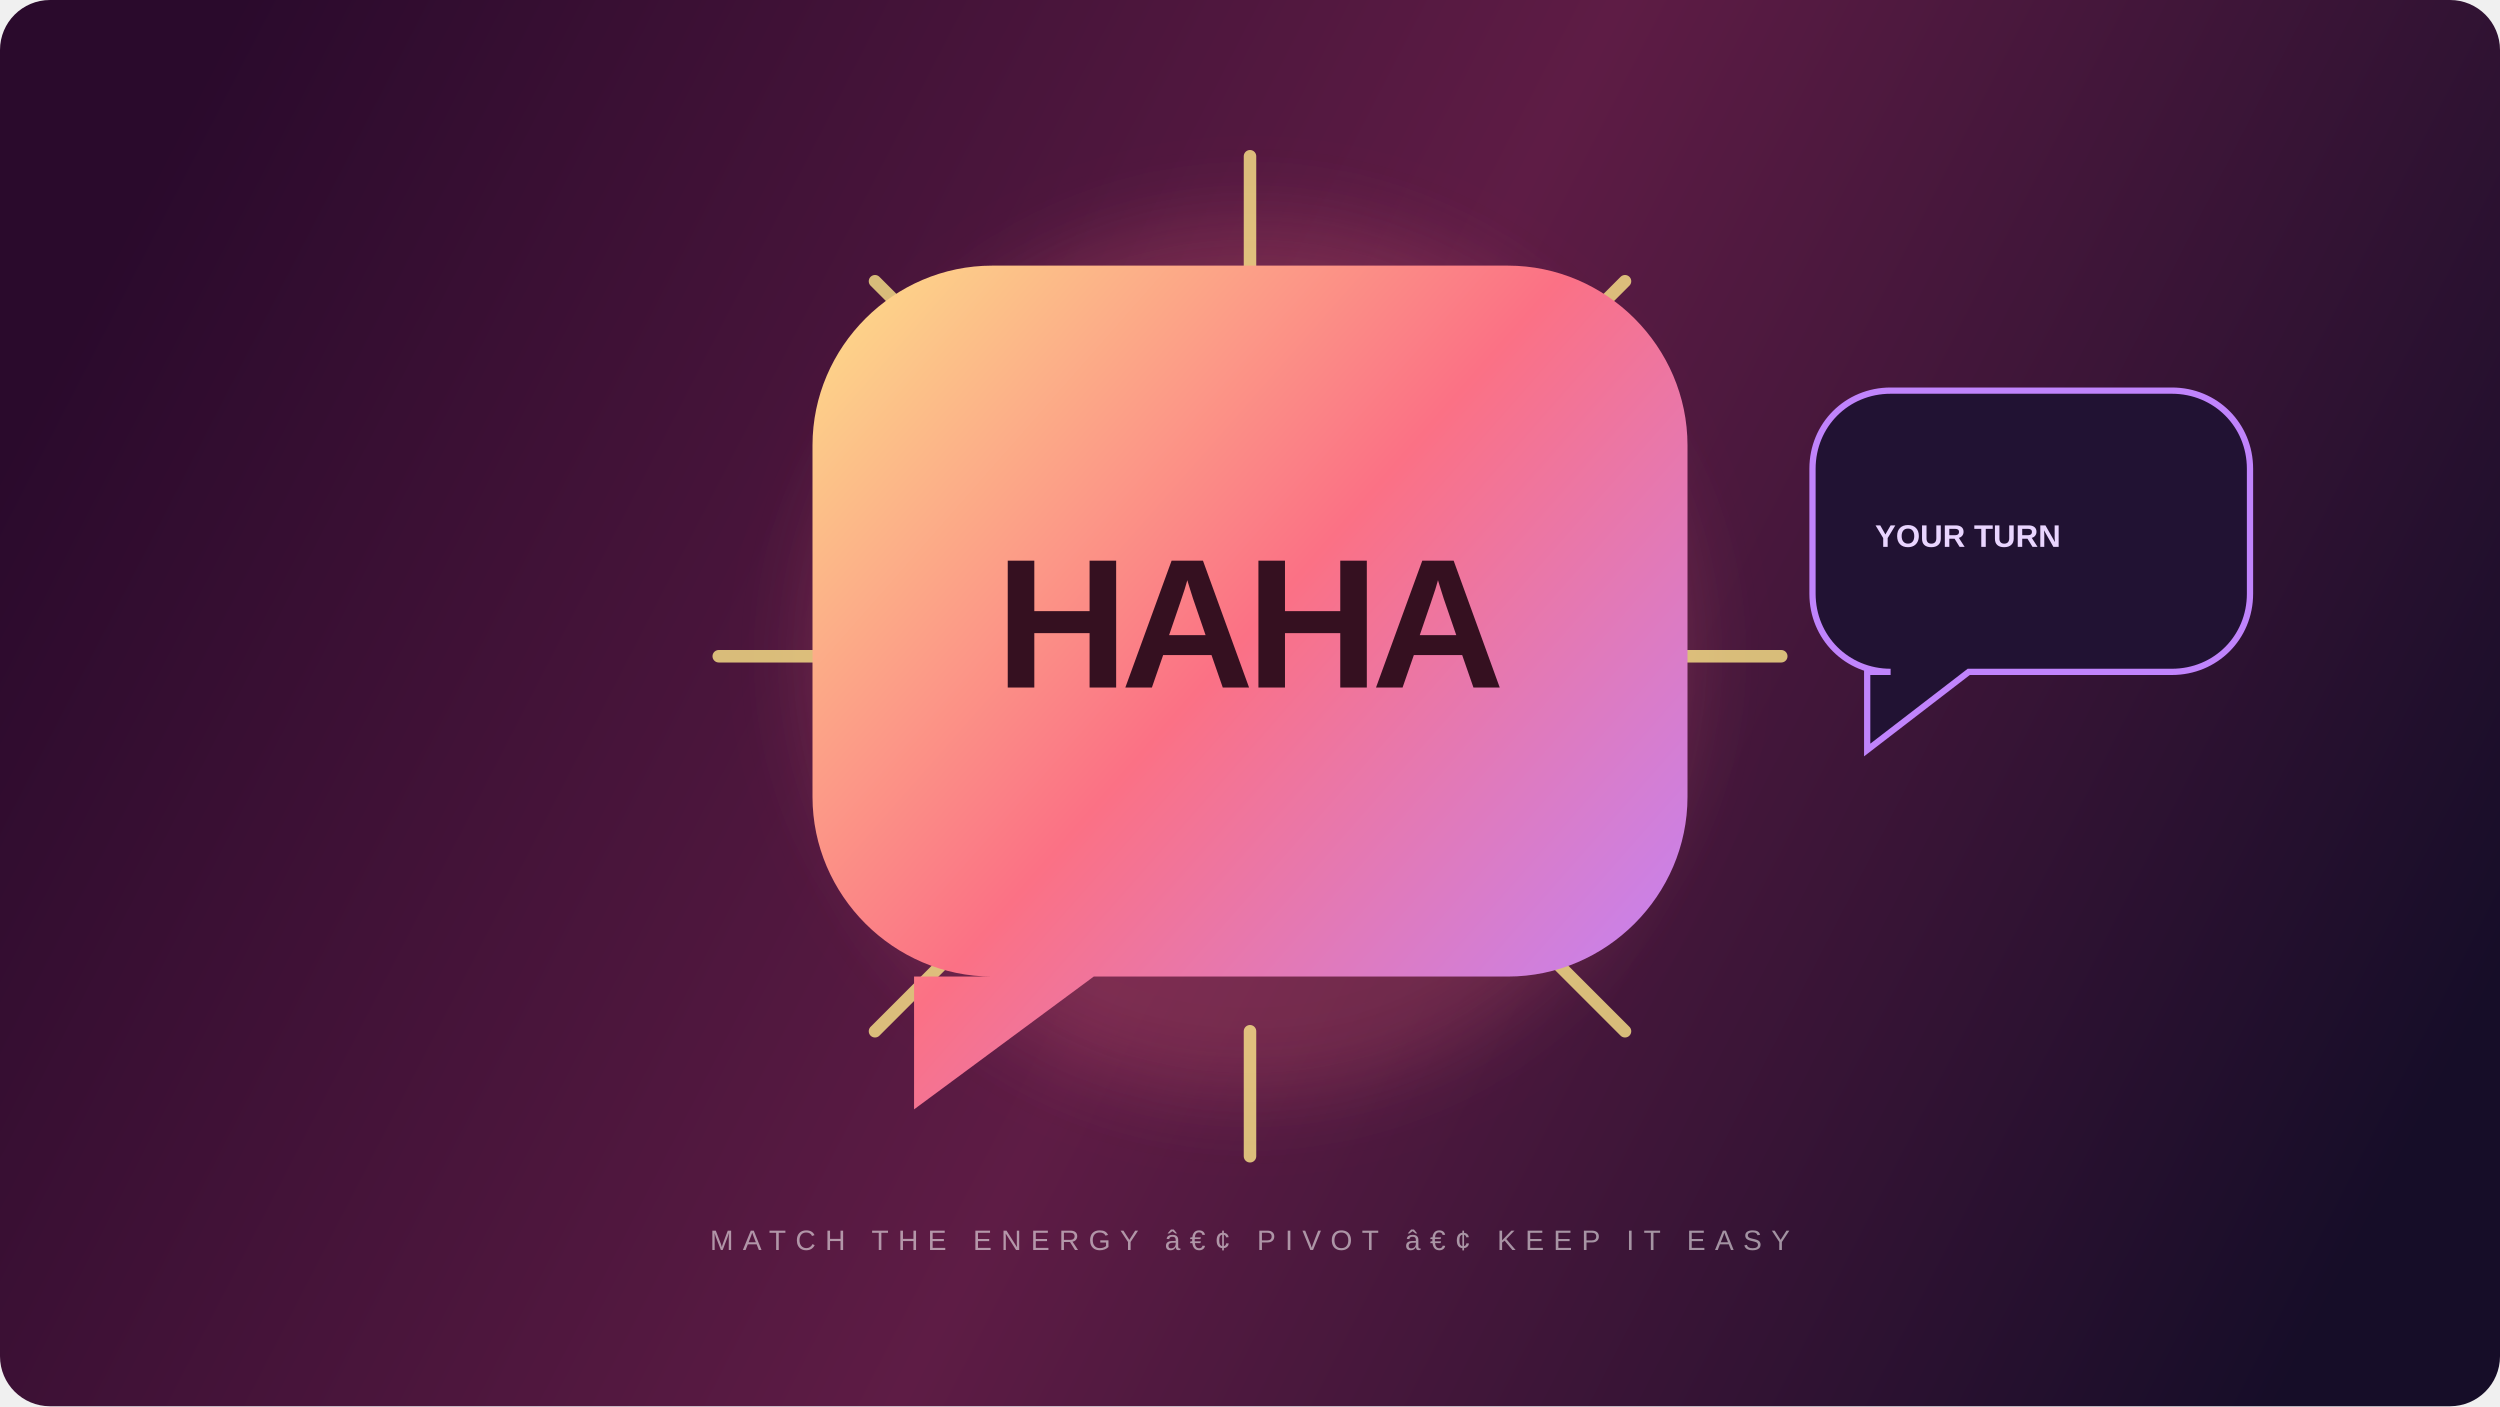
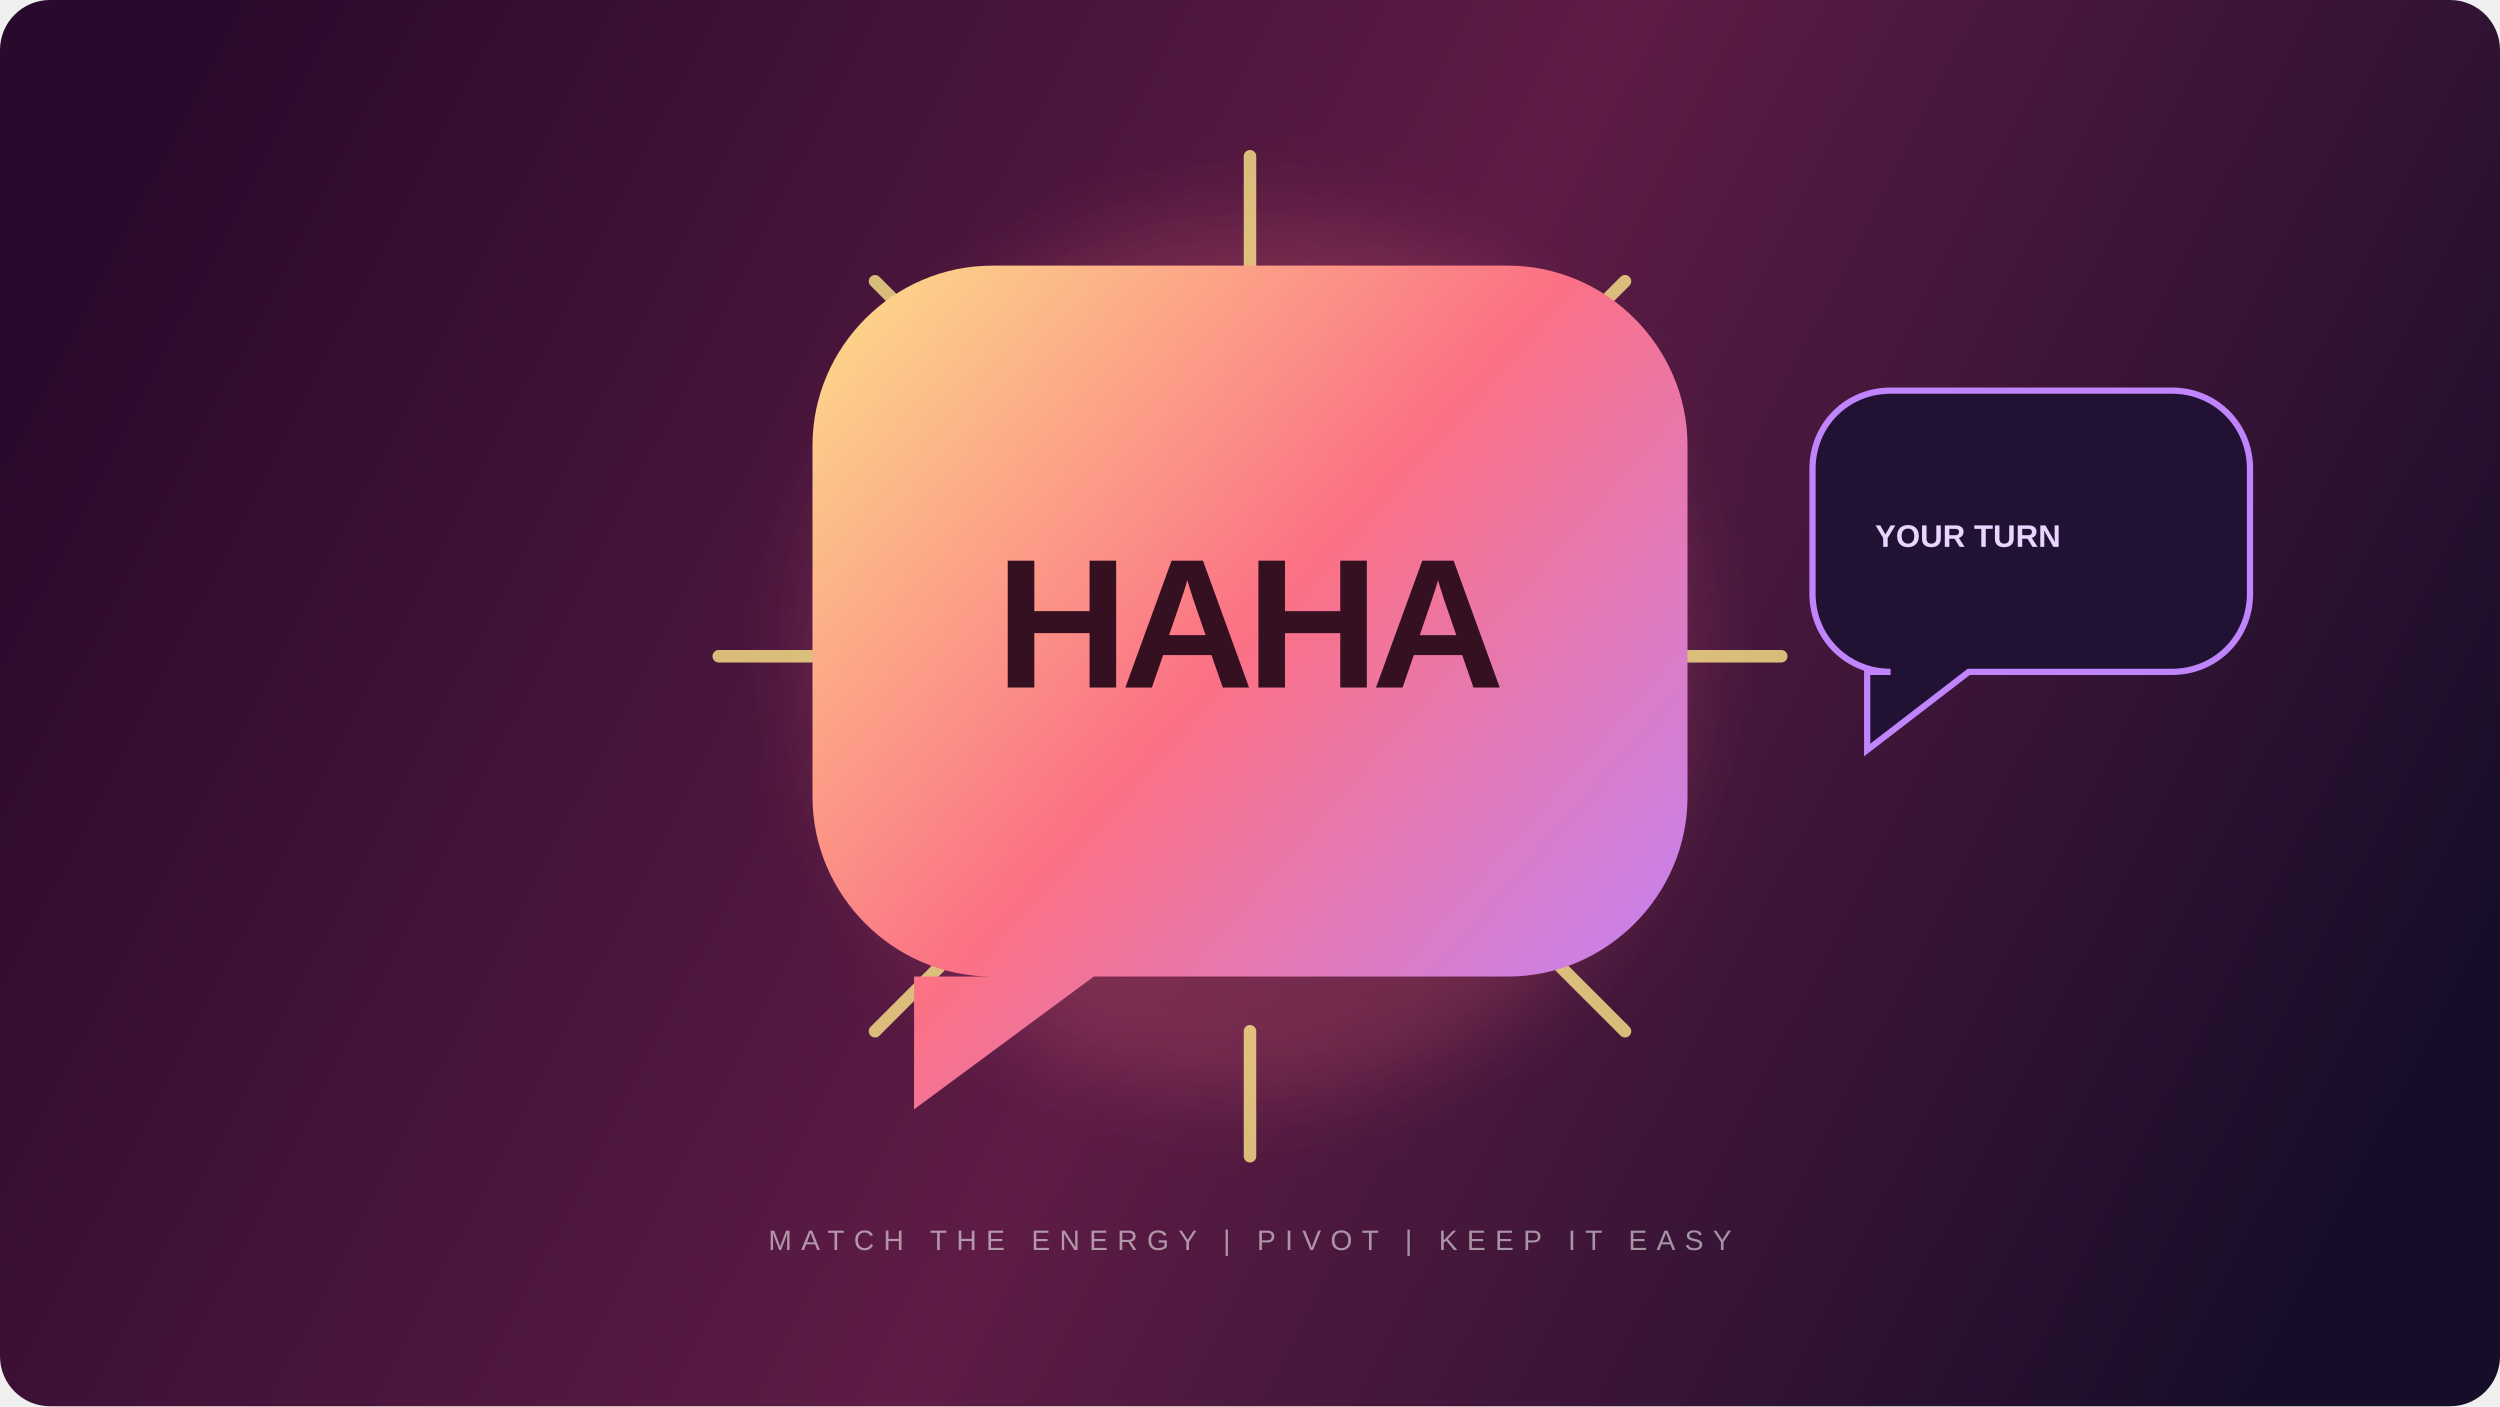
<svg xmlns="http://www.w3.org/2000/svg" width="1600" height="900" viewBox="0 0 1600 900" fill="none" role="img" aria-labelledby="title desc">
  <defs>
    <linearGradient id="bg" x1="100" y1="100" x2="1500" y2="820" gradientUnits="userSpaceOnUse">
      <stop stop-color="#2A0A2C" />
      <stop offset="0.5" stop-color="#5E1C45" />
      <stop offset="1" stop-color="#160D28" />
    </linearGradient>
    <linearGradient id="burst" x1="500" y1="160" x2="1080" y2="670" gradientUnits="userSpaceOnUse">
      <stop stop-color="#FDE68A" />
      <stop offset="0.5" stop-color="#FB7185" />
      <stop offset="1" stop-color="#C084FC" />
    </linearGradient>
    <filter id="glow" x="-50%" y="-50%" width="200%" height="200%">
      <feGaussianBlur stdDeviation="26" />
    </filter>
  </defs>
  <rect width="1600" height="900" rx="32" fill="url(#bg)" />
  <circle cx="800" cy="420" r="280" fill="#FB7185" fill-opacity="0.2" filter="url(#glow)" />
  <g stroke="#FDE68A" stroke-width="8" stroke-linecap="round" opacity="0.8">
    <path d="M800 100V180" />
    <path d="M800 660V740" />
    <path d="M460 420H540" />
    <path d="M1060 420H1140" />
    <path d="M560 180L615 235" />
    <path d="M985 605L1040 660" />
    <path d="M1040 180L985 235" />
    <path d="M615 605L560 660" />
  </g>
  <path d="M520 285C520 222 572 170 635 170H965C1028 170 1080 222 1080 285V510C1080 573 1028 625 965 625H700L585 710V625H635C572 625 520 573 520 510V285Z" fill="url(#burst)" />
  <text x="800" y="440" text-anchor="middle" fill="#351020" font-family="Arial,sans-serif" font-size="118" font-weight="900" letter-spacing="-5">HAHA</text>
  <path d="M1160 300C1160 272 1182 250 1210 250H1390C1418 250 1440 272 1440 300V380C1440 408 1418 430 1390 430H1260L1195 480V430H1210C1182 430 1160 408 1160 380V300Z" fill="#211233" stroke="#C084FC" stroke-width="4" />
  <text x="1200" y="350" fill="#E9D5FF" font-family="Arial,sans-serif" font-size="20" font-weight="800">YOUR TURN</text>
-   <text x="800" y="800" text-anchor="middle" fill="#FFFFFF" fill-opacity="0.54" font-family="Arial,sans-serif" font-size="18" letter-spacing="6">MATCH THE ENERGY  â€¢  PIVOT  â€¢  KEEP IT EASY</text>
+   <text x="800" y="800" text-anchor="middle" fill="#FFFFFF" fill-opacity="0.54" font-family="Arial,sans-serif" font-size="18" letter-spacing="6">MATCH THE ENERGY  |  PIVOT  |  KEEP IT EASY</text>
</svg>
